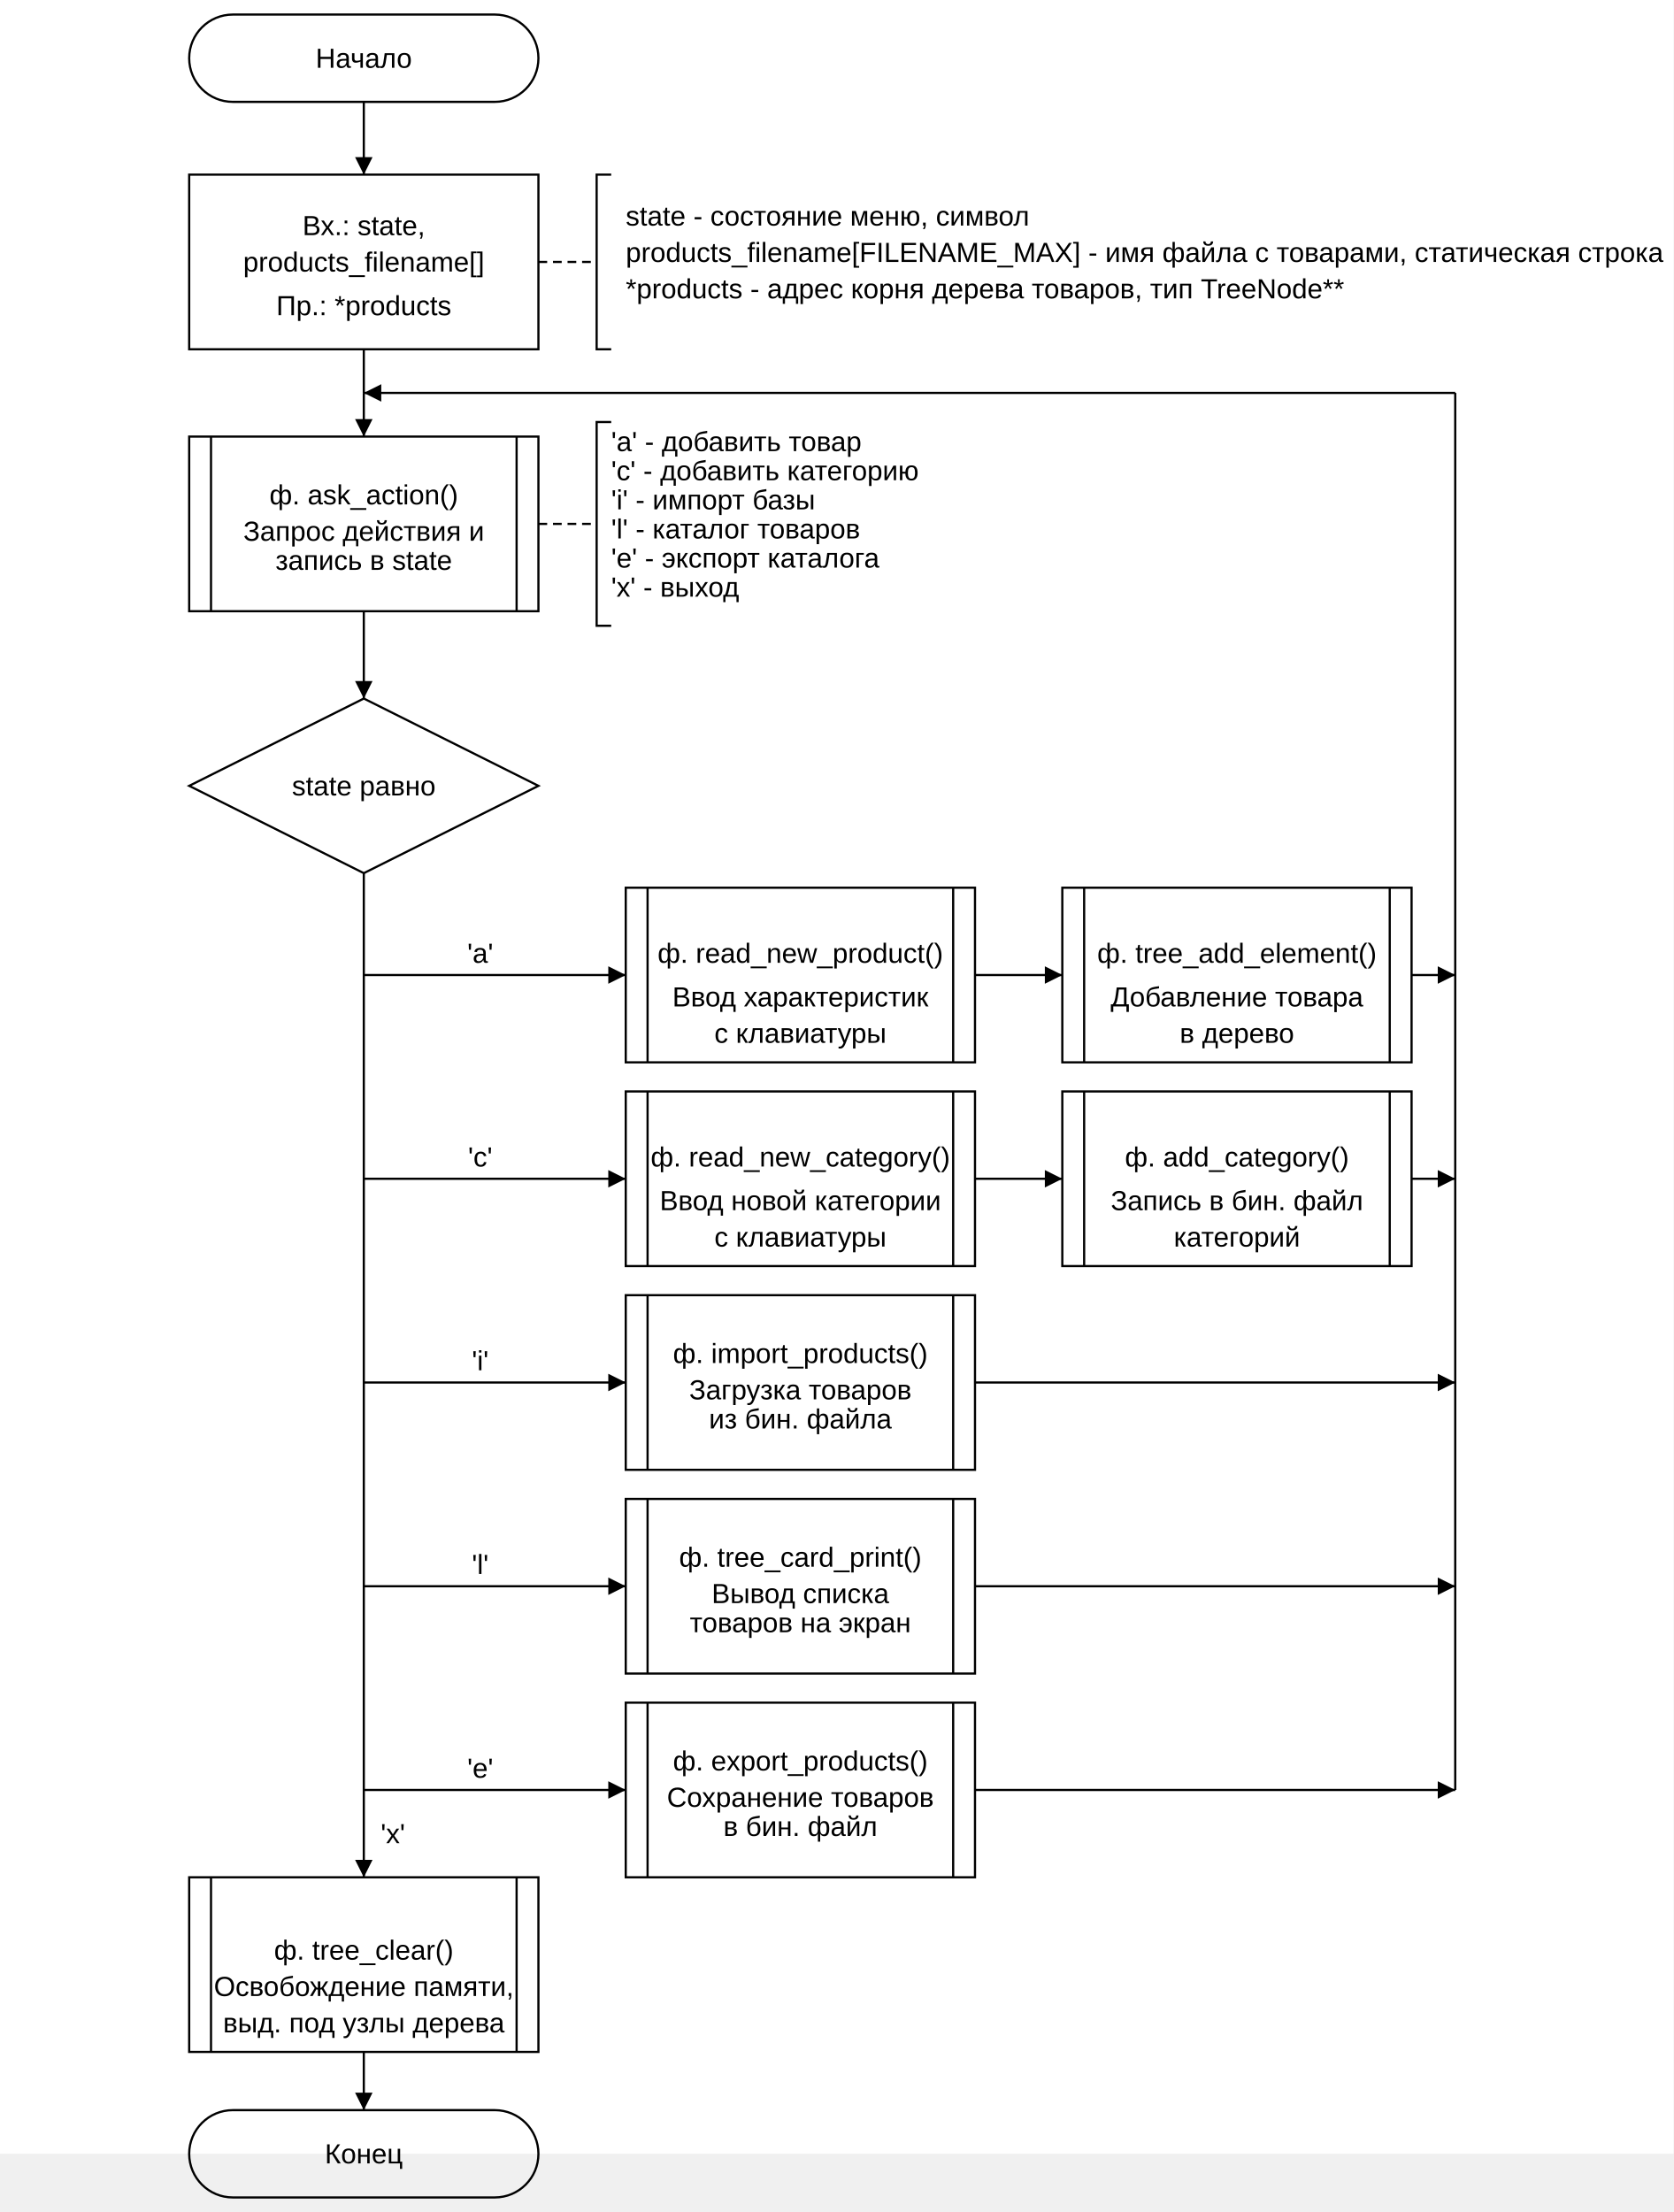
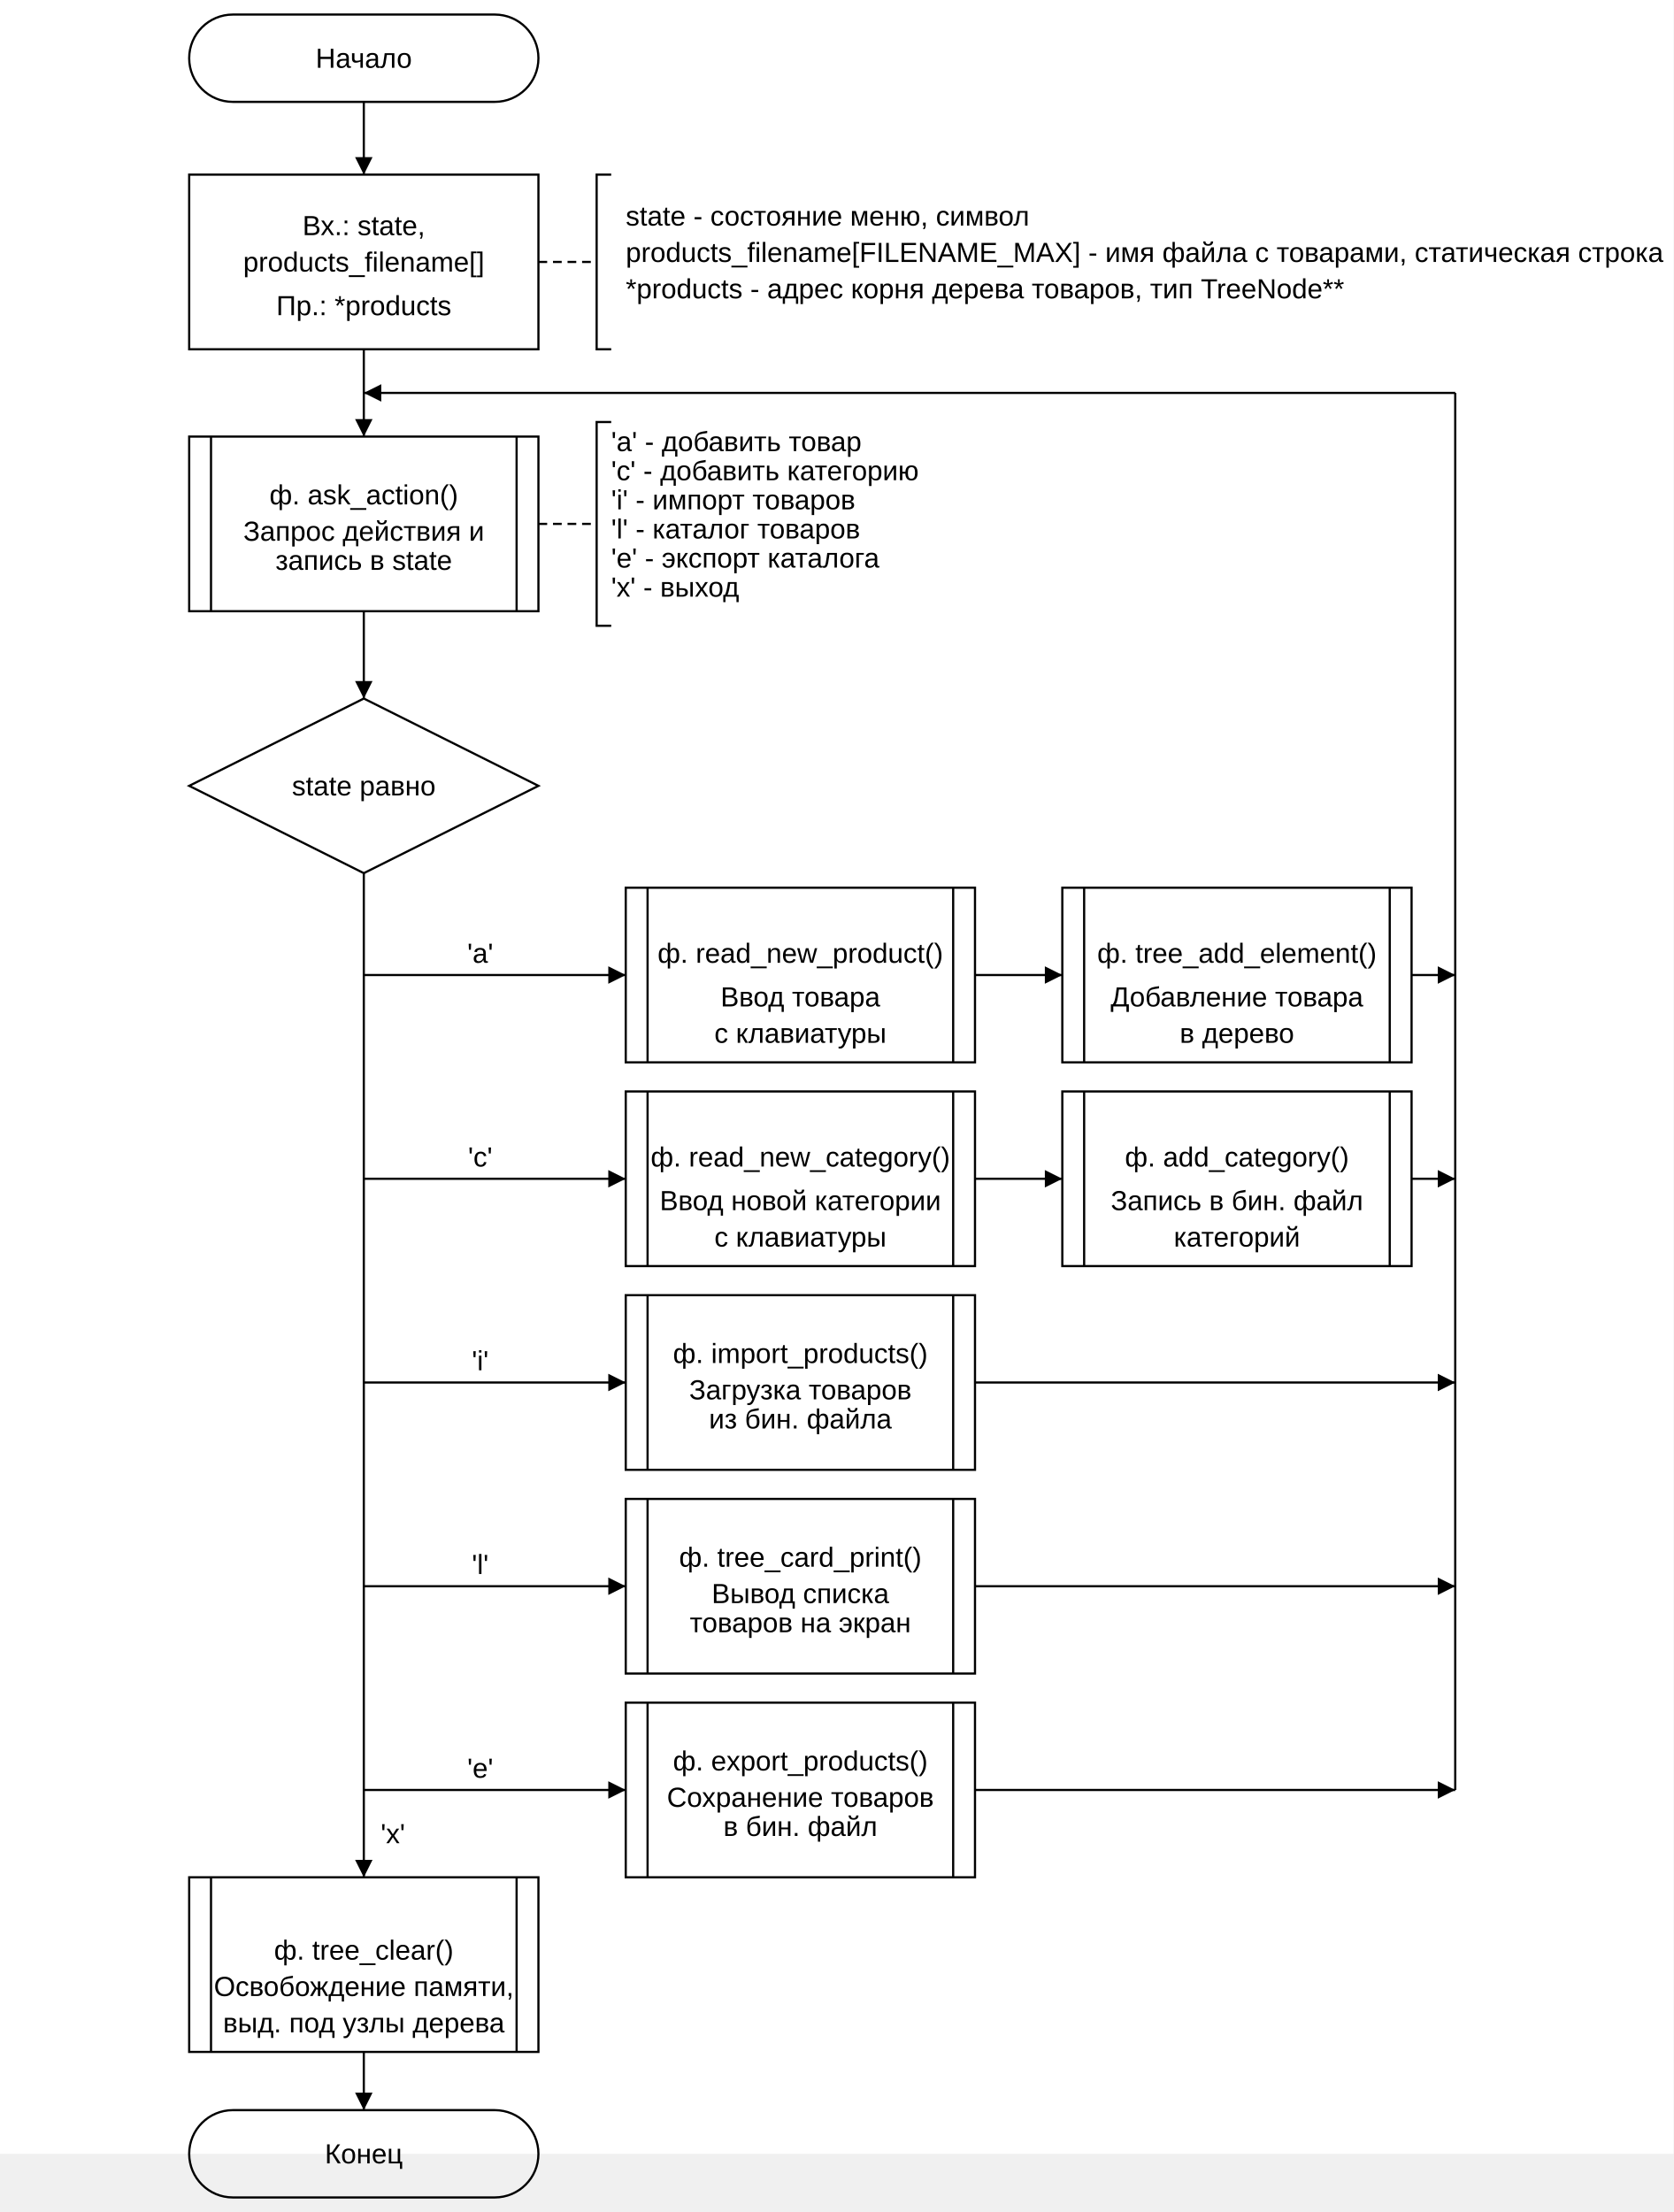
<svg xmlns="http://www.w3.org/2000/svg" viewBox="0 40 1150 1520" width="100%" height="100%">
  <style>
        rect, polygon, path, line { fill: none; stroke: black; stroke-width: 1.5; }
        text { font-family: Arial, sans-serif; font-size: 19px; fill: black; stroke: none; }
        .bg { fill: white; stroke: none; }
        .center-text { text-anchor: middle; dominant-baseline: central; }
    </style>
  <rect class="bg" width="100%" height="100%" />
  <defs>
    <marker id="arrow" viewBox="0 0 10 10" refX="10" refY="5" markerWidth="8" markerHeight="8" orient="auto">
      <path d="M 0,0 L 10,5 L 0,10 Z" style="fill: black; stroke: none;" />
    </marker>
    <rect id="term" x="-120" y="-30" width="240" height="60" rx="30" ry="30" />
    <rect id="rect" x="-120" y="-60" width="240" height="120" />
    <g id="proc">
      <rect x="-120" y="-60" width="240" height="120" />
      <line x1="-105" x2="-105" y1="-60" y2="60" />
      <line x1="105" x2="105" y1="-60" y2="60" />
    </g>
    <polygon id="rhomb" points="0,-60 120,0 0,60 -120,0" />
  </defs>
  <g id="arrows">
    <line x1="250" y1="110" x2="250" y2="160" marker-end="url(#arrow)" />
    <line x1="250" y1="280" x2="250" y2="310" />
    <line x1="250" y1="310" x2="250" y2="340" marker-end="url(#arrow)" />
    <line x1="250" y1="460" x2="250" y2="520" marker-end="url(#arrow)" />
    <line x1="250" y1="640" x2="250" y2="1330" marker-end="url(#arrow)" />
    <path d="M 250,710 L 430,710" marker-end="url(#arrow)" />
    <line x1="670" y1="710" x2="730" y2="710" marker-end="url(#arrow)" />
    <line x1="970" y1="710" x2="1000" y2="710" marker-end="url(#arrow)" />
    <path d="M 250,850 L 430,850" marker-end="url(#arrow)" />
    <line x1="670" y1="850" x2="730" y2="850" marker-end="url(#arrow)" />
    <line x1="970" y1="850" x2="1000" y2="850" marker-end="url(#arrow)" />
    <path d="M 250,990 L 430,990" marker-end="url(#arrow)" />
    <line x1="670" y1="990" x2="1000" y2="990" marker-end="url(#arrow)" />
    <path d="M 250,1130 L 430,1130" marker-end="url(#arrow)" />
    <line x1="670" y1="1130" x2="1000" y2="1130" marker-end="url(#arrow)" />
    <path d="M 250,1270 L 430,1270" marker-end="url(#arrow)" />
    <line x1="670" y1="1270" x2="1000" y2="1270" marker-end="url(#arrow)" />
    <line x1="1000" y1="1270" x2="1000" y2="310" />
    <line x1="1000" y1="310" x2="250" y2="310" marker-end="url(#arrow)" />
    <line x1="250" y1="1450" x2="250" y2="1490" marker-end="url(#arrow)" />
  </g>
  <text x="330" y="695" class="center-text">'a'</text>
  <text x="330" y="835" class="center-text">'c'</text>
  <text x="330" y="975" class="center-text">'i'</text>
  <text x="330" y="1115" class="center-text">'l'</text>
  <text x="330" y="1255" class="center-text">'e'</text>
  <text x="270" y="1300" class="center-text">'x'</text>
  <g transform="translate(250, 80)">
    <use href="#term" />
    <text x="0" y="0" class="center-text">Начало</text>
  </g>
  <g transform="translate(250, 220)">
    <use href="#rect" />
    <text x="0" y="-25" class="center-text">Вх.: state,</text>
    <text x="0" y="0" class="center-text">products_filename[]</text>
    <text x="0" y="30" class="center-text">Пр.: *products</text>
    <line x1="120" y1="0" x2="160" y2="0" stroke-dasharray="6,4" />
    <path d="M 170,-60 L 160,-60 L 160,60 L 170,60" />
    <g style="text-anchor: start;">
      <text x="180" y="-25">state - состояние меню, символ</text>
      <text x="180" y="0">products_filename[FILENAME_MAX] - имя файла с товарами, статическая строка</text>
      <text x="180" y="25">*products - адрес корня дерева товаров, тип TreeNode**</text>
    </g>
  </g>
  <g transform="translate(250, 400)">
    <use href="#proc" />
    <text x="0" y="-20" class="center-text">ф. ask_action()</text>
    <text x="0" y="5" class="center-text">Запрос действия и</text>
    <text x="0" y="25" class="center-text">запись в state</text>
    <line x1="120" y1="0" x2="160" y2="0" stroke-dasharray="6,4" />
    <path d="M 170,-70 L 160,-70 L 160,70 L 170,70" />
    <g style="text-anchor: start;">
      <text x="170" y="-50">'a' - добавить товар</text>
      <text x="170" y="-30">'c' - добавить категорию</text>
-       <text x="170" y="-10">'i' - импорт базы</text>
+       <text x="170" y="-10">'i' - импорт товаров</text>
      <text x="170" y="10">'l' - каталог товаров</text>
      <text x="170" y="30">'e' - экспорт каталога</text>
      <text x="170" y="50">'x' - выход</text>
    </g>
  </g>
  <g transform="translate(250, 580)">
    <use href="#rhomb" />
    <text x="0" y="0" class="center-text">state равно</text>
  </g>
  <g transform="translate(550, 710)">
    <use href="#proc" />
    <text x="0" y="-15" class="center-text">ф. read_new_product()</text>
-     <text x="0" y="15" class="center-text">Ввод характеристик</text>
+     <text x="0" y="15" class="center-text">Ввод товара</text>
    <text x="0" y="40" class="center-text">с клавиатуры</text>
  </g>
  <g transform="translate(850, 710)">
    <use href="#proc" />
    <text x="0" y="-15" class="center-text">ф. tree_add_element()</text>
    <text x="0" y="15" class="center-text">Добавление товара</text>
    <text x="0" y="40" class="center-text">в дерево</text>
  </g>
  <g transform="translate(550, 850)">
    <use href="#proc" />
    <text x="0" y="-15" class="center-text">ф. read_new_category()</text>
    <text x="0" y="15" class="center-text">Ввод новой категории</text>
    <text x="0" y="40" class="center-text">с клавиатуры</text>
  </g>
  <g transform="translate(850, 850)">
    <use href="#proc" />
    <text x="0" y="-15" class="center-text">ф. add_category()</text>
    <text x="0" y="15" class="center-text">Запись в бин. файл</text>
    <text x="0" y="40" class="center-text">категорий</text>
  </g>
  <g transform="translate(550, 990)">
    <use href="#proc" />
    <text x="0" y="-20" class="center-text">ф. import_products()</text>
    <text x="0" y="5" class="center-text">Загрузка товаров</text>
    <text x="0" y="25" class="center-text">из бин. файла</text>
  </g>
  <g transform="translate(550, 1130)">
    <use href="#proc" />
    <text x="0" y="-20" class="center-text">ф. tree_card_print()</text>
    <text x="0" y="5" class="center-text">Вывод списка</text>
    <text x="0" y="25" class="center-text">товаров на экран</text>
  </g>
  <g transform="translate(550, 1270)">
    <use href="#proc" />
    <text x="0" y="-20" class="center-text">ф. export_products()</text>
    <text x="0" y="5" class="center-text">Сохранение товаров</text>
    <text x="0" y="25" class="center-text">в бин. файл</text>
  </g>
  <g transform="translate(250, 1390)">
    <use href="#proc" />
    <text x="0" y="-10" class="center-text">ф. tree_clear()</text>
    <text x="0" y="15" class="center-text">Освобождение памяти,</text>
    <text x="0" y="40" class="center-text">выд. под узлы дерева</text>
  </g>
  <g transform="translate(250, 1520)">
    <use href="#term" />
    <text x="0" y="0" class="center-text">Конец</text>
  </g>
</svg>
